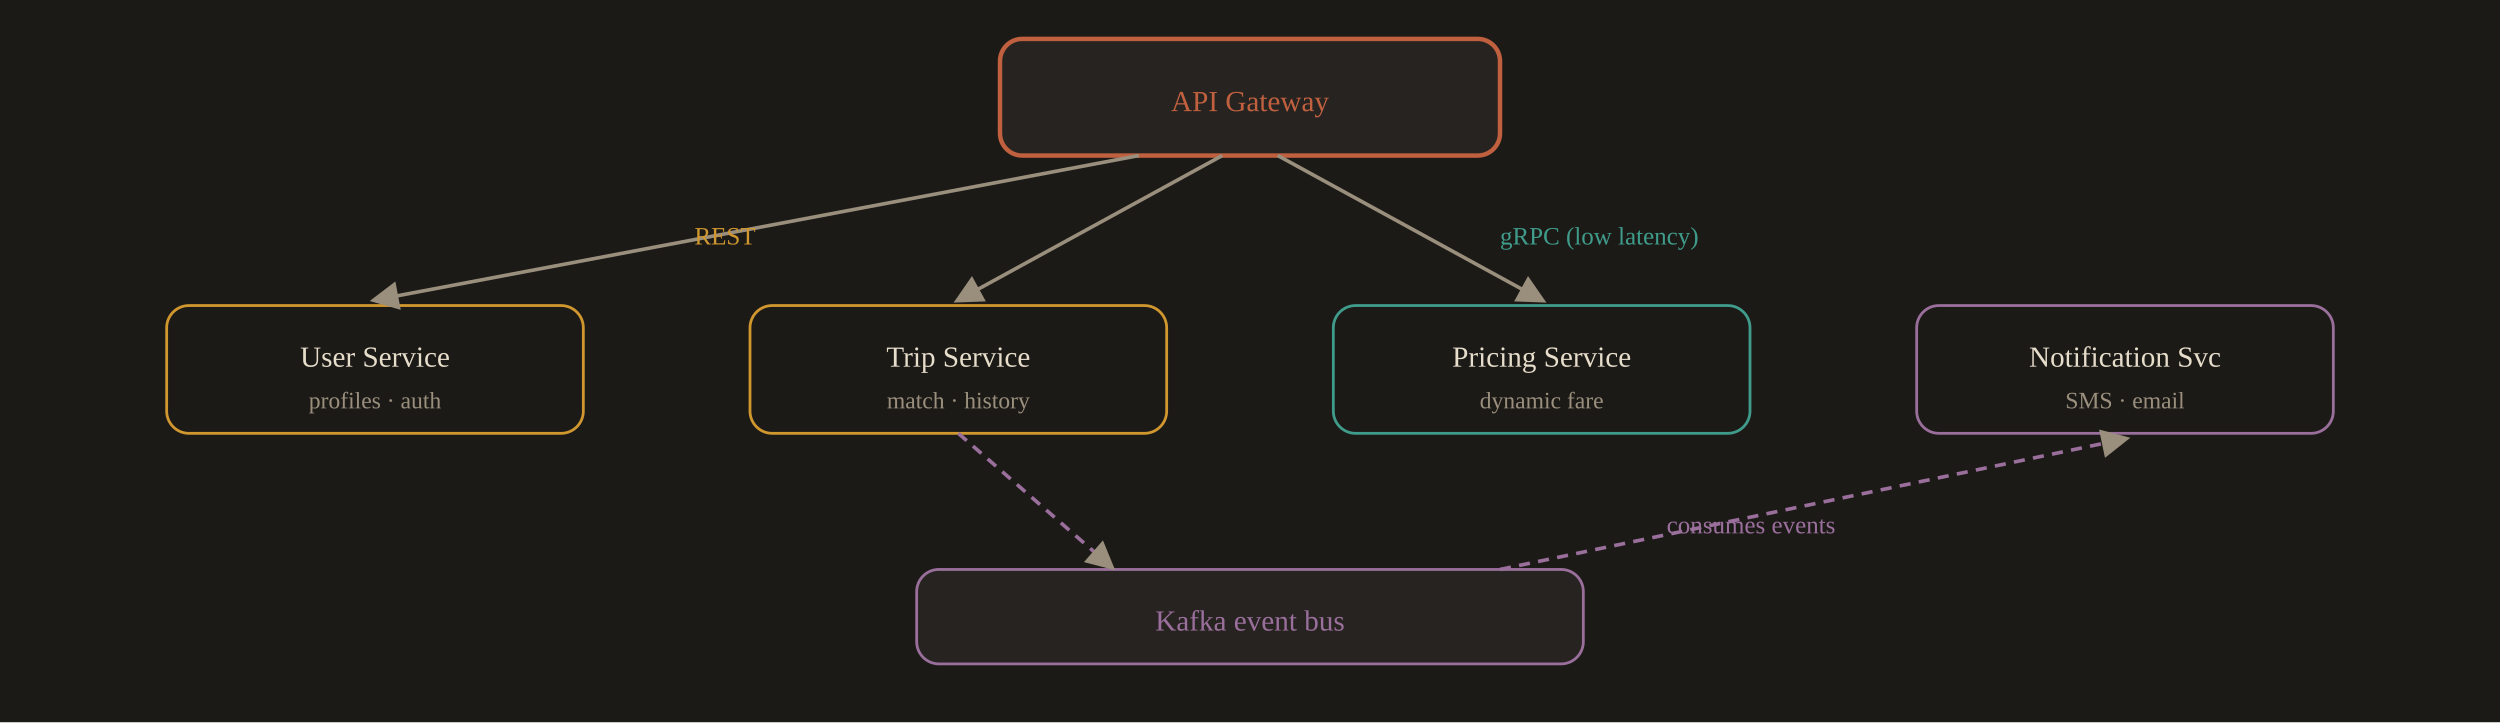
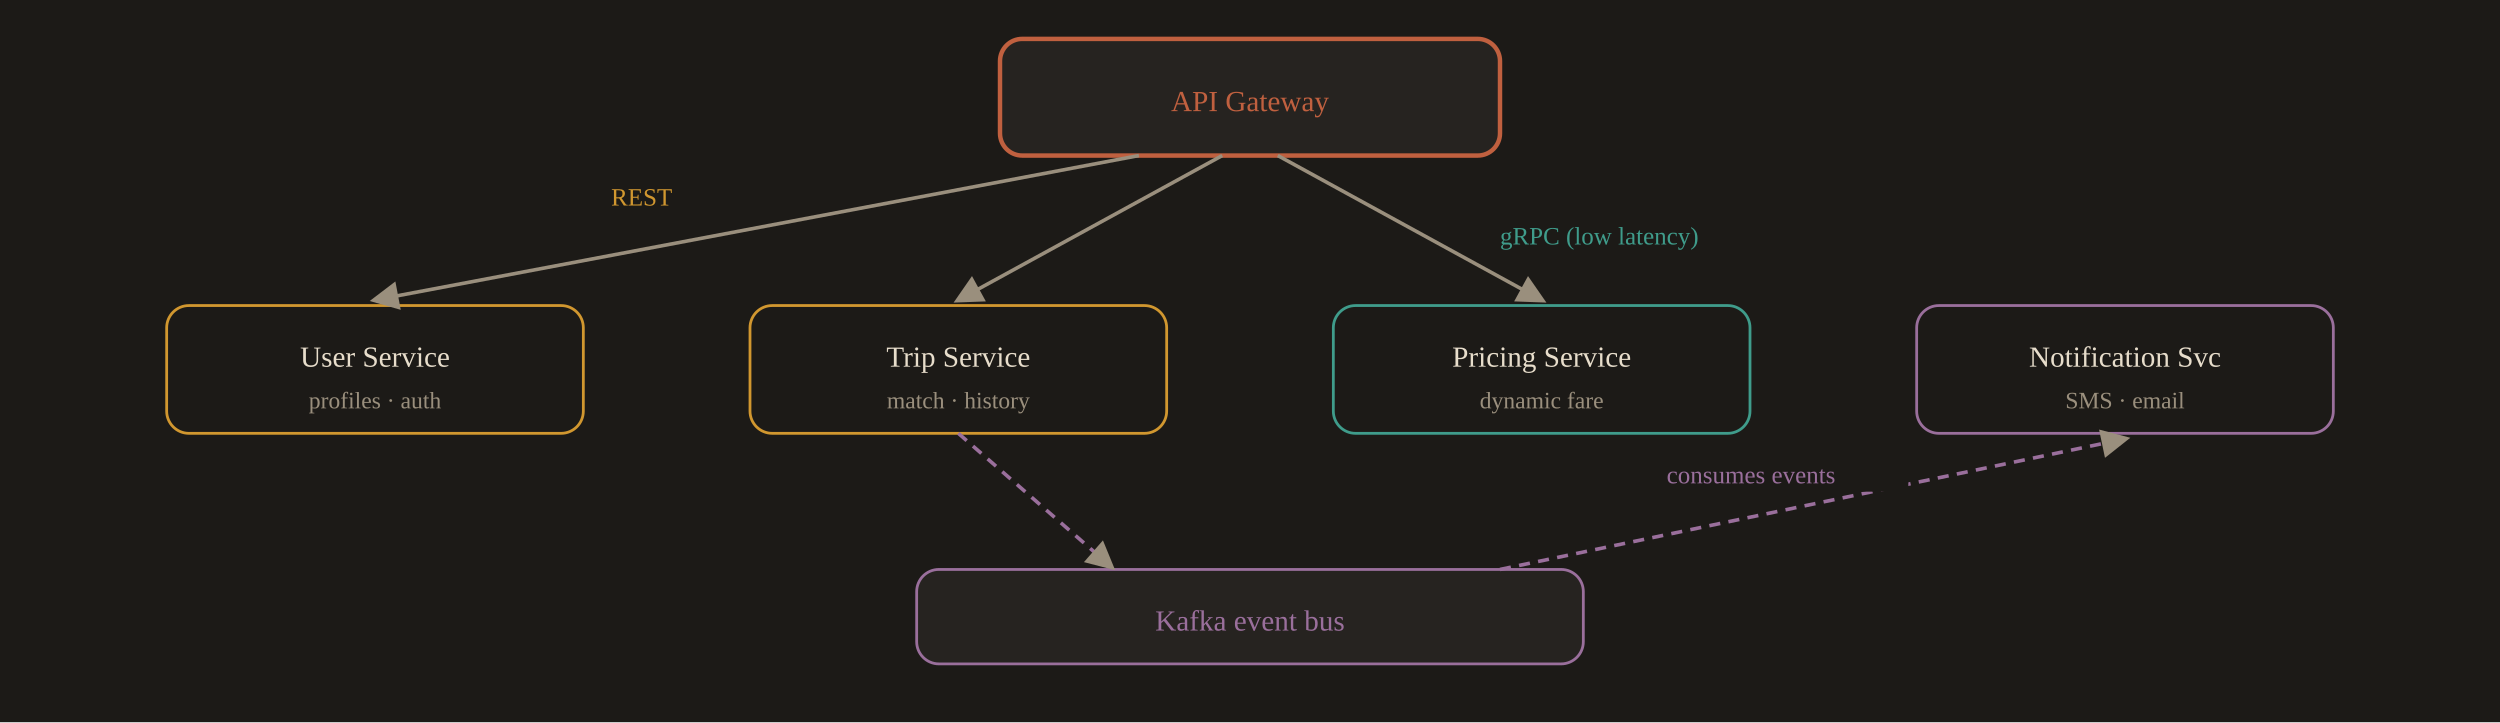
<svg xmlns="http://www.w3.org/2000/svg" viewBox="0 0 900 260" role="img" aria-label="API gateway routing to user, trip, pricing and notification services via REST, gRPC and Kafka">
  <rect x="0" y="0" width="100%" height="100%" fill="#1c1a17" />
  <defs>
    <marker id="arg" markerWidth="8" markerHeight="8" refX="6.5" refY="4" orient="auto">
      <path d="M0,0 L8,4 L0,8 Z" fill="#9a8f7d" />
    </marker>
  </defs>
  <g font-size="10.5" fill="#e7ddcb">
    <rect x="360" y="14" width="180" height="42" rx="8" fill="#262320" stroke="#c0603f" stroke-width="1.6" />
    <text x="450" y="40" text-anchor="middle" fill="#c0603f">API Gateway</text>
    <rect x="60" y="110" width="150" height="46" rx="8" fill="#1c1a17" stroke="#d1972f" />
    <text x="135" y="132" text-anchor="middle">User Service</text>
    <text x="135" y="147" text-anchor="middle" font-size="8.5" fill="#9a8f7d">profiles · auth</text>
    <rect x="270" y="110" width="150" height="46" rx="8" fill="#1c1a17" stroke="#d1972f" />
    <text x="345" y="132" text-anchor="middle">Trip Service</text>
    <text x="345" y="147" text-anchor="middle" font-size="8.5" fill="#9a8f7d">match · history</text>
    <rect x="480" y="110" width="150" height="46" rx="8" fill="#1c1a17" stroke="#3f9c8b" />
    <text x="555" y="132" text-anchor="middle">Pricing Service</text>
    <text x="555" y="147" text-anchor="middle" font-size="8.5" fill="#9a8f7d">dynamic fare</text>
    <rect x="690" y="110" width="150" height="46" rx="8" fill="#1c1a17" stroke="#9a6f9c" />
    <text x="765" y="132" text-anchor="middle">Notification Svc</text>
    <text x="765" y="147" text-anchor="middle" font-size="8.5" fill="#9a8f7d">SMS · email</text>
    <rect x="330" y="205" width="240" height="34" rx="8" fill="#262320" stroke="#9a6f9c" />
    <text x="450" y="227" text-anchor="middle" fill="#9a6f9c">Kafka event bus</text>
  </g>
  <g stroke="#9a8f7d" stroke-width="1.3" fill="none">
    <path d="M410 56 L135 108" marker-end="url(#arg)" />
    <path d="M440 56 L345 108" marker-end="url(#arg)" />
    <path d="M460 56 L555 108" marker-end="url(#arg)" />
  </g>
-   <text x="250" y="88" fill="#d1972f" font-size="9">REST</text>
+   <rect x="218" y="63" width="34" height="14" fill="#1c1a17" />
+   <text x="220" y="74" fill="#d1972f" font-size="9">REST</text>
  <text x="540" y="88" fill="#3f9c8b" font-size="9">gRPC (low latency)</text>
  <g stroke="#9a6f9c" stroke-width="1.3" fill="none" stroke-dasharray="4 3">
    <path d="M345 156 L400 204" marker-end="url(#arg)" />
    <path d="M540 205 L765 158" marker-end="url(#arg)" />
  </g>
-   <text x="600" y="192" fill="#9a6f9c" font-size="9">consumes events</text>
+   <rect x="597" y="163" width="90" height="14" fill="#1c1a17" />
+   <text x="600" y="174" fill="#9a6f9c" font-size="9">consumes events</text>
</svg>
